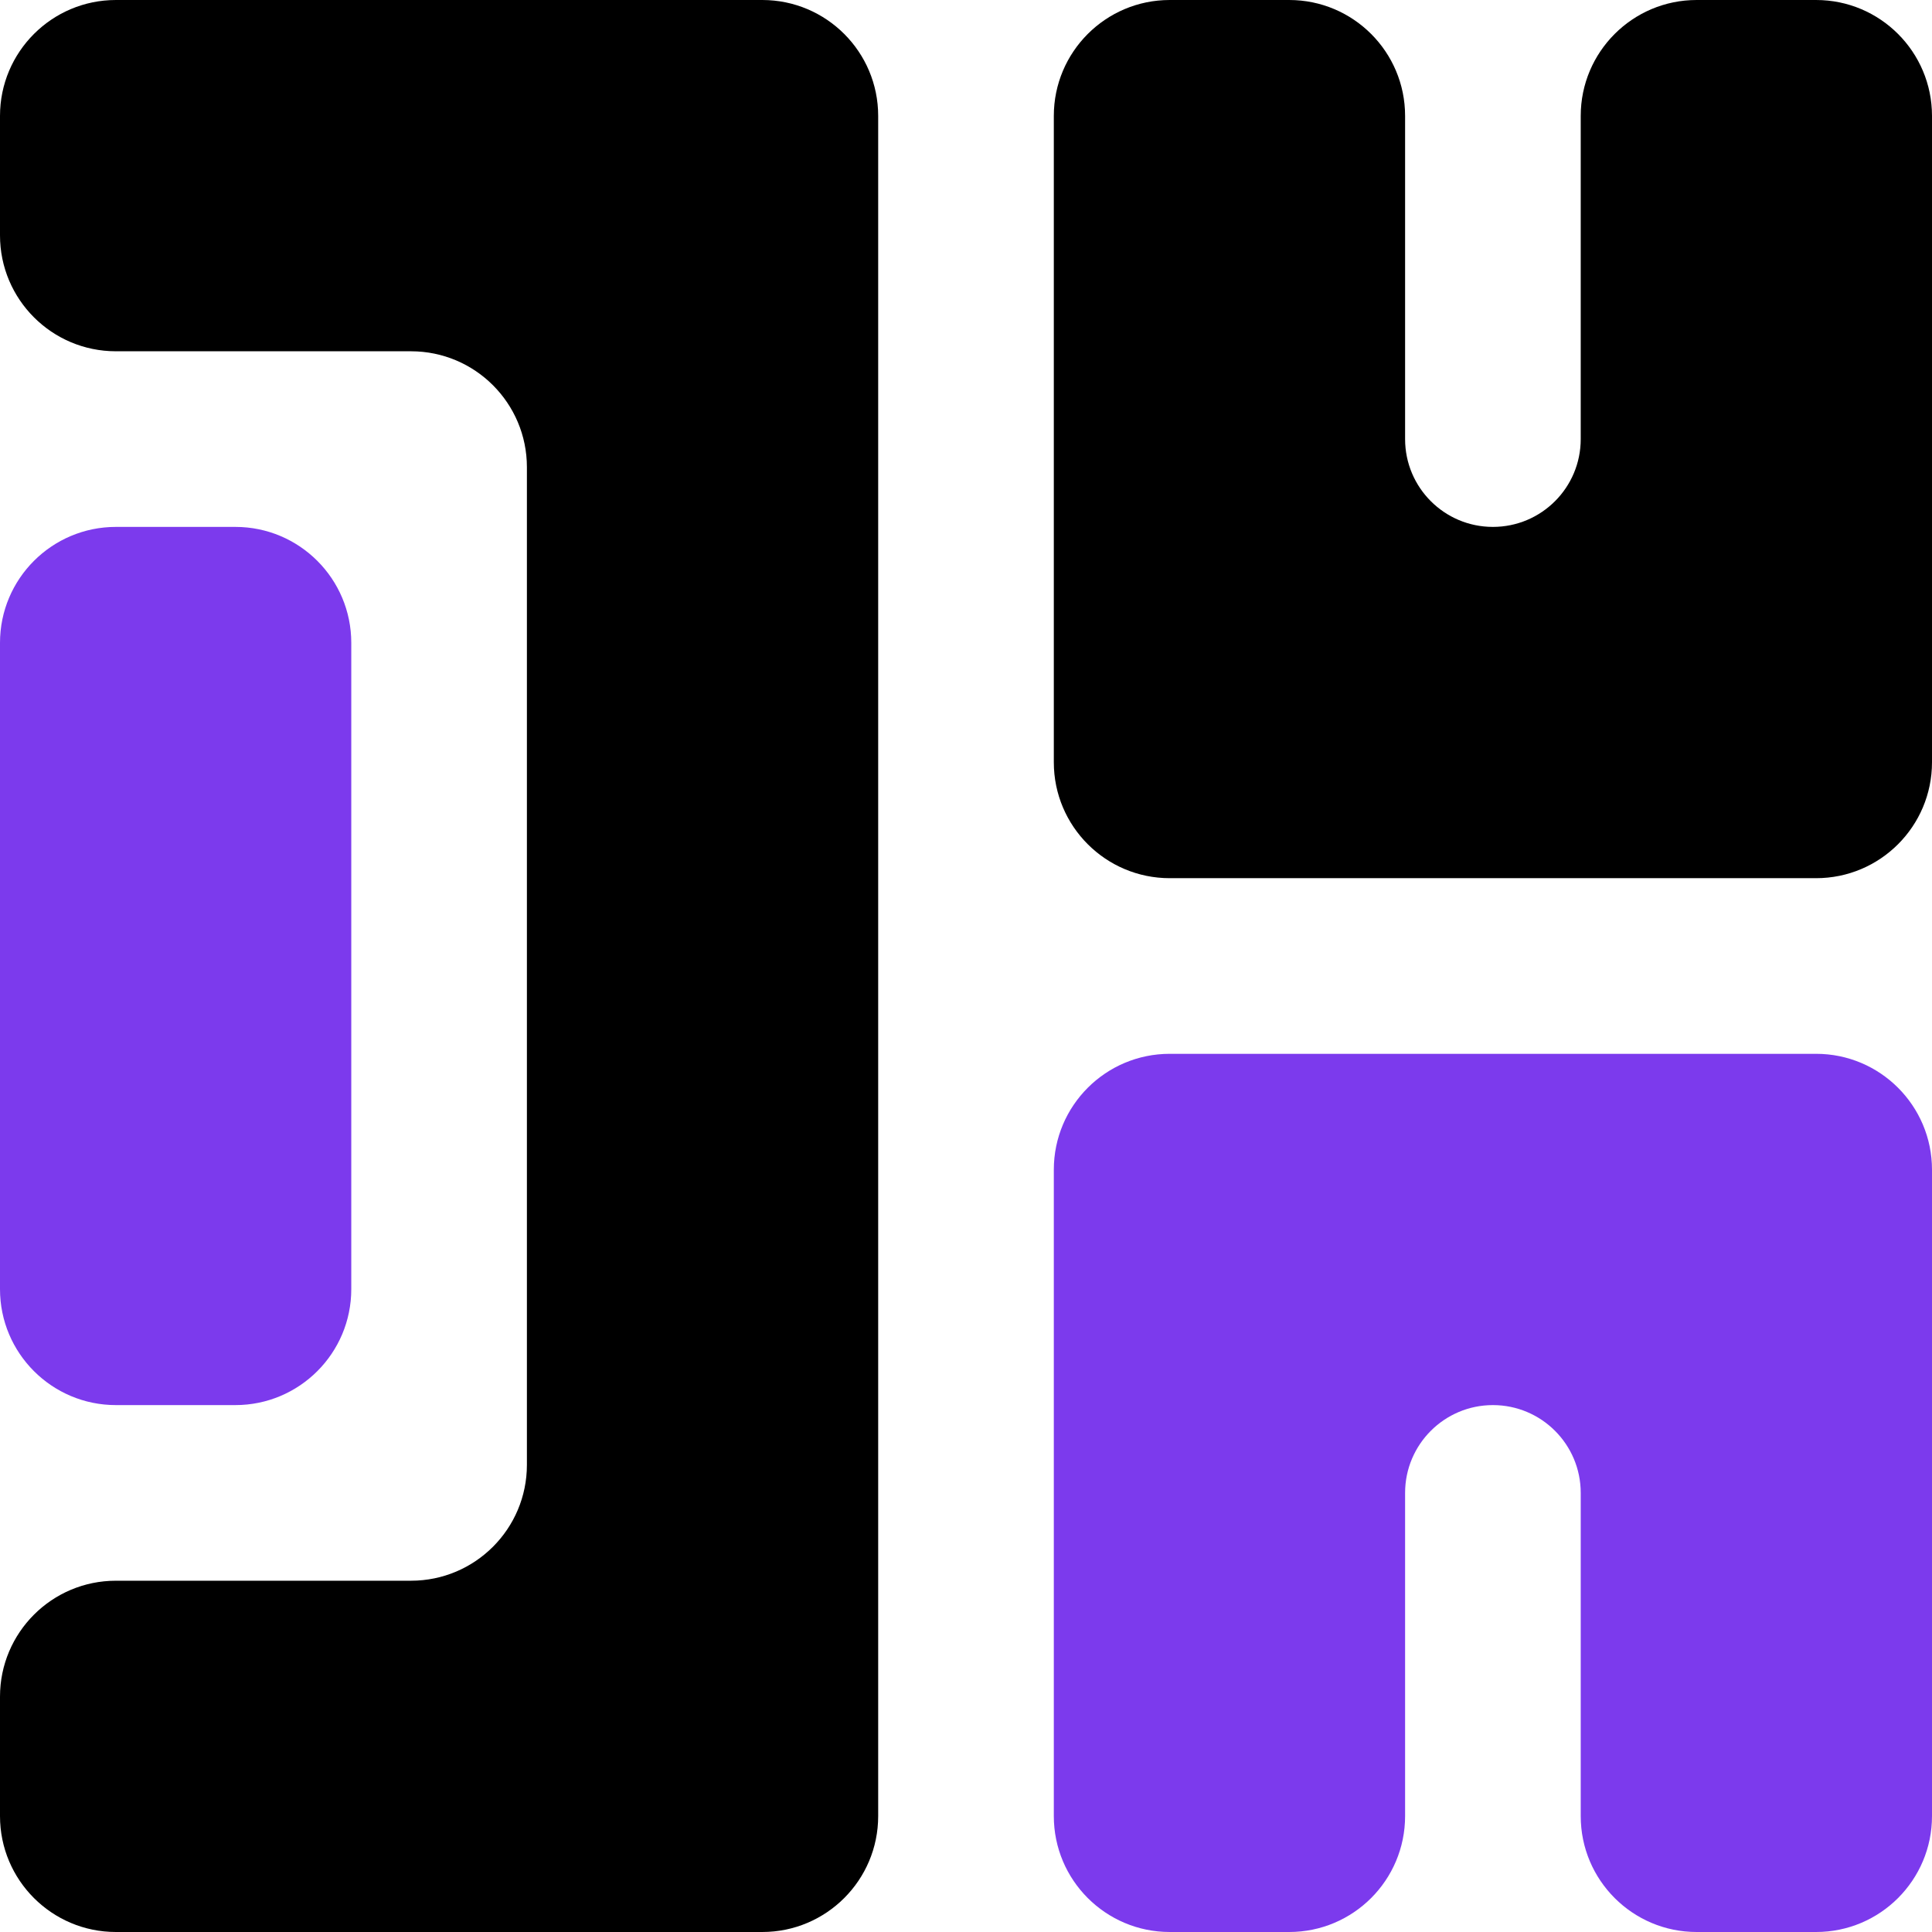
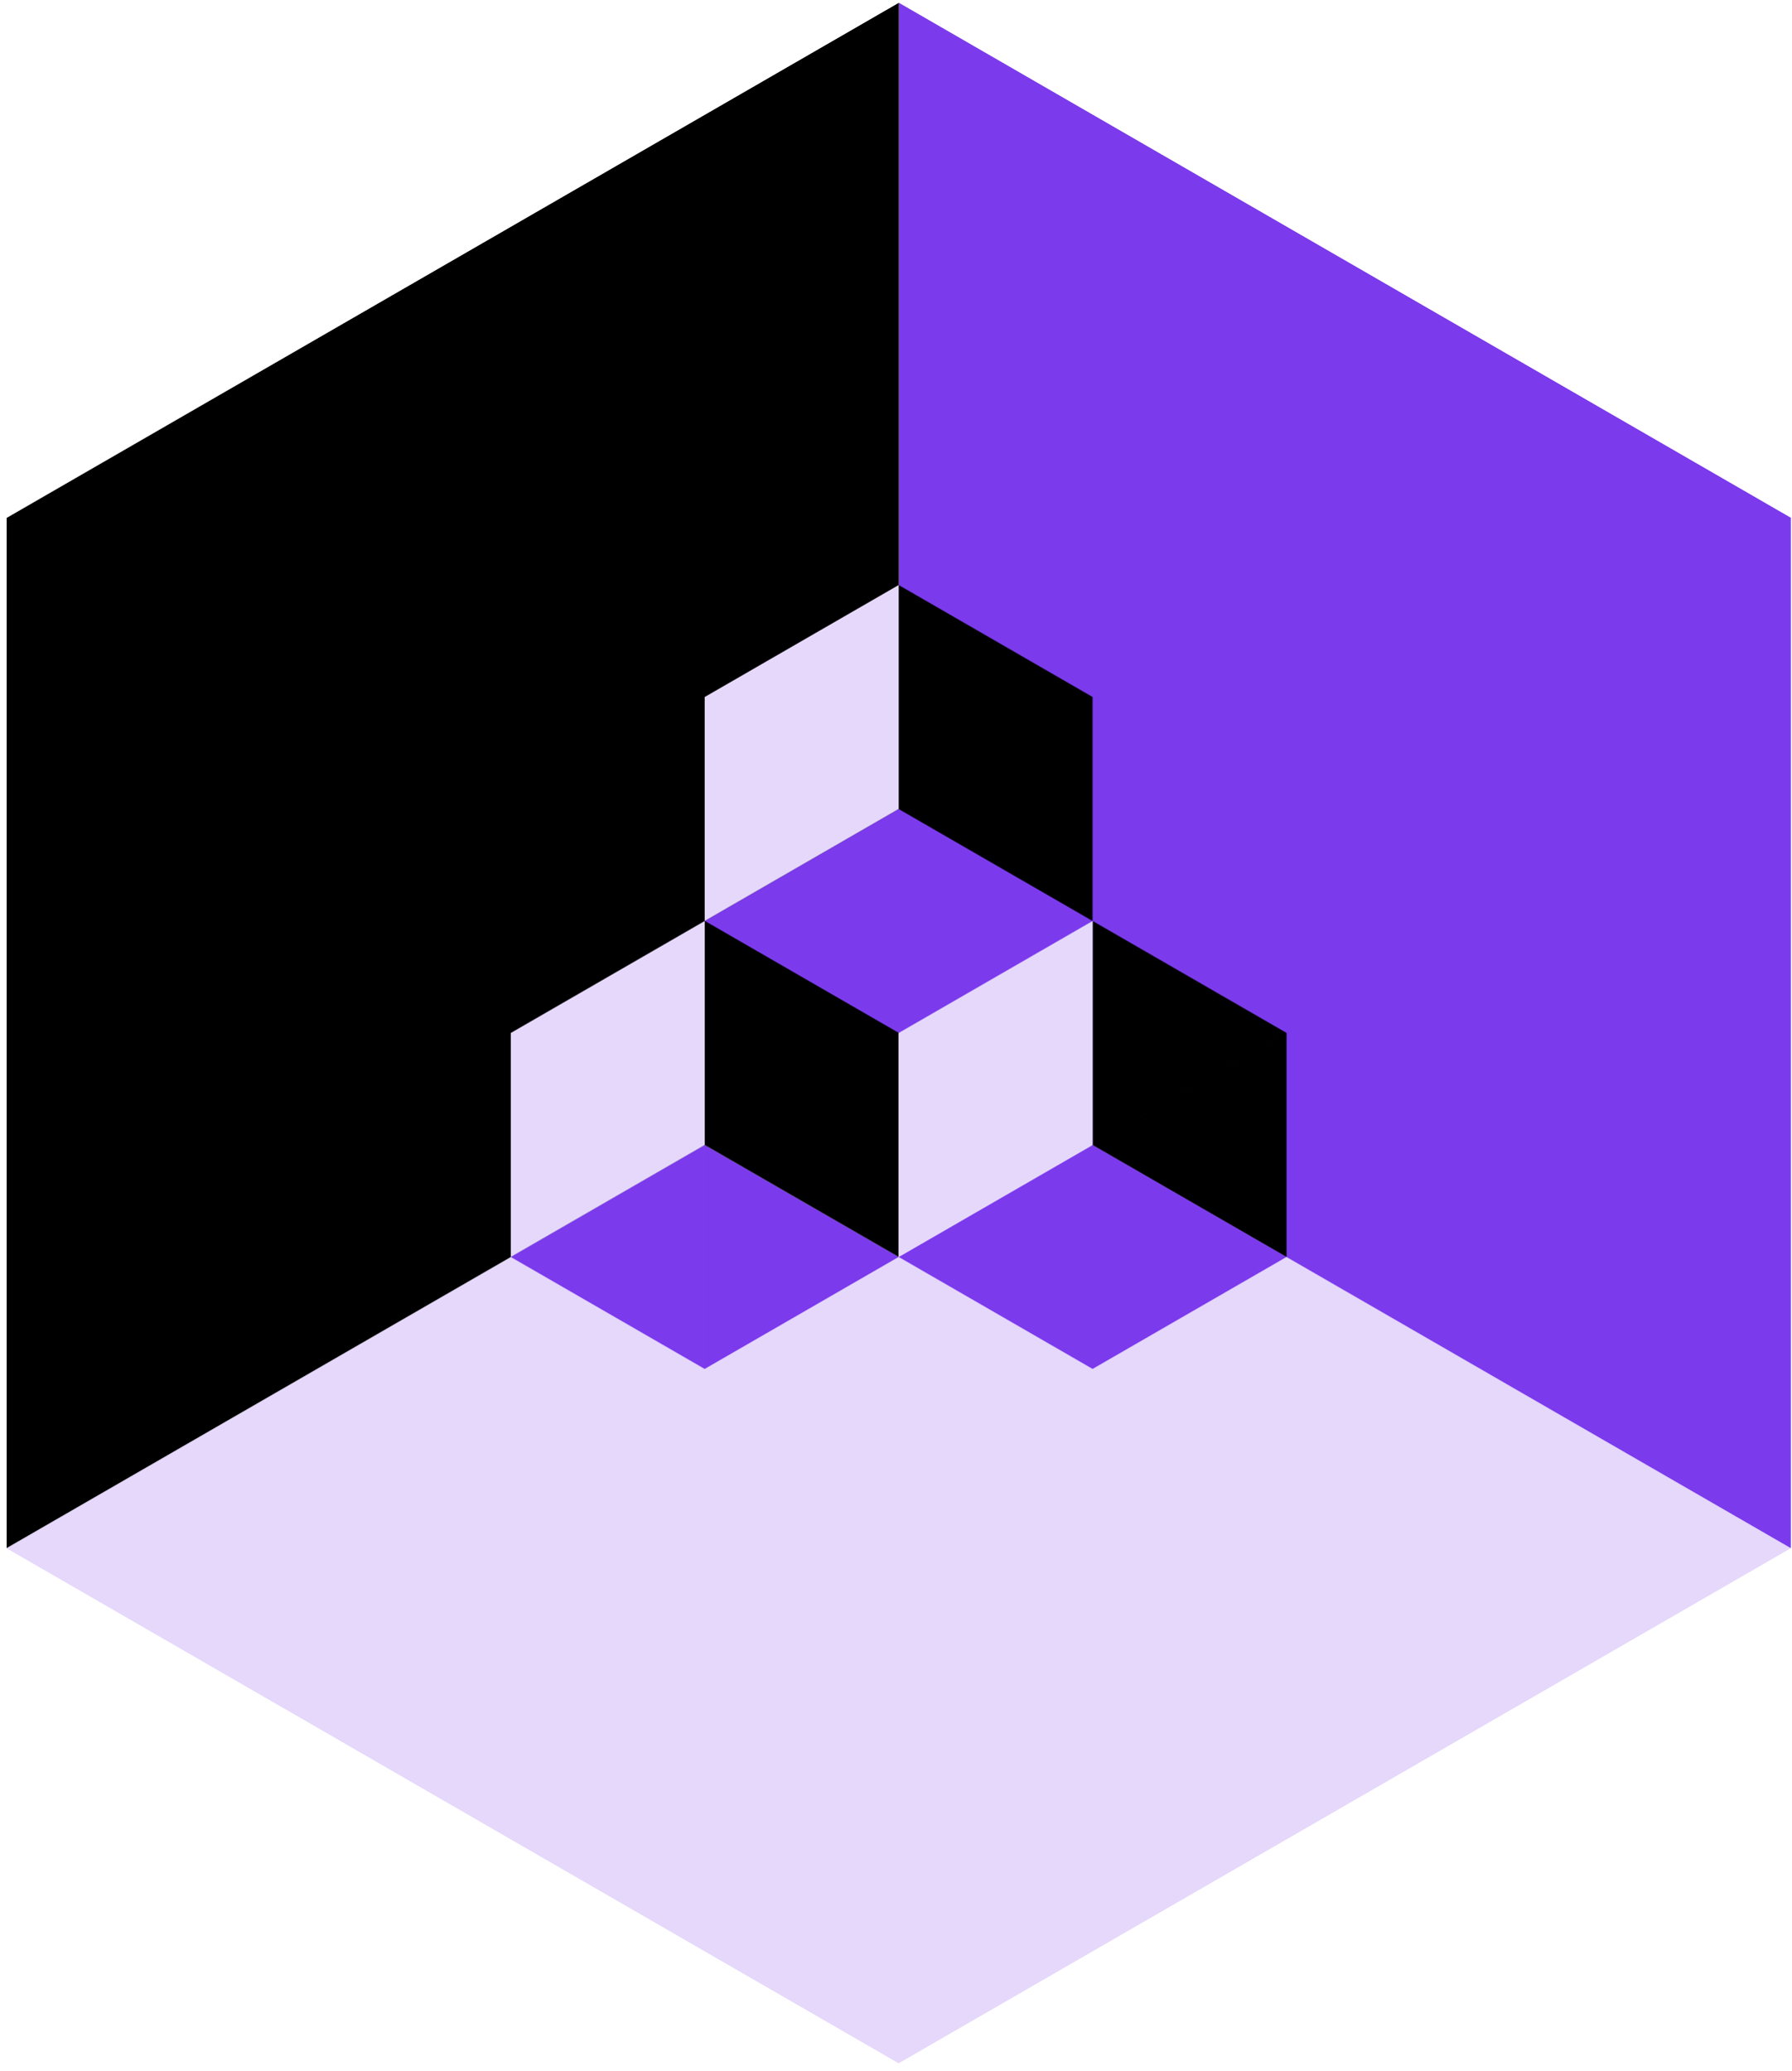
- <svg xmlns="http://www.w3.org/2000/svg" width="200" height="200" viewBox="0 0 200 200" fill="none">
-   <path d="M12 200C5.373 200 2.88928e-05 194.627 2.90959e-05 188L2.94748e-05 175.636C2.96779e-05 169.009 5.373 163.636 12 163.636L42.545 163.636C49.173 163.636 54.545 158.264 54.545 151.636L54.545 48.364C54.545 41.736 49.173 36.364 42.545 36.364L12 36.364C5.373 36.364 2.31132e-05 30.991 1.78236e-05 24.364L7.95581e-06 12C2.66625e-06 5.373 5.373 2.10756e-06 12 2.35453e-06L78.909 4.84792e-06C85.537 5.09489e-06 90.909 5.373 90.909 12L90.909 188C90.909 194.627 85.537 200 78.909 200L12 200Z" fill="black" />
-   <path d="M109.091 12C109.091 5.373 114.464 0 121.091 0L133.455 0C140.082 0 145.455 5.373 145.455 12V45.455C145.455 50.475 149.525 54.545 154.545 54.545V54.545C159.566 54.545 163.636 50.475 163.636 45.455V12C163.636 5.373 169.009 0 175.636 0L188 0C194.627 0 200 5.373 200 12V78.909C200 85.537 194.627 90.909 188 90.909H121.091C114.464 90.909 109.091 85.537 109.091 78.909L109.091 12Z" fill="black" />
-   <path d="M200 188C200 194.627 194.627 200 188 200L175.636 200C169.009 200 163.636 194.627 163.636 188L163.636 154.545C163.636 149.525 159.566 145.455 154.545 145.455V145.455C149.525 145.455 145.455 149.525 145.455 154.545L145.455 188C145.455 194.627 140.082 200 133.455 200L121.091 200C114.463 200 109.091 194.627 109.091 188L109.091 121.091C109.091 114.463 114.463 109.091 121.091 109.091L188 109.091C194.627 109.091 200 114.463 200 121.091L200 188Z" fill="#7C3AED" />
-   <path d="M0 66.545C0 59.918 5.373 54.545 12 54.545H24.364C30.991 54.545 36.364 59.918 36.364 66.545V133.455C36.364 140.082 30.991 145.455 24.364 145.455H12C5.373 145.455 0 140.082 0 133.455V66.545Z" fill="#7C3AED" />
+ <svg xmlns="http://www.w3.org/2000/svg" width="251" height="290" viewBox="0 0 251 290" fill="none">
+   <path fill-rule="evenodd" clip-rule="evenodd" d="M125.881 144.721L0.898 216.88L125.881 289.039L125.881 144.721ZM125.882 289.039L250.864 216.881L125.882 144.722L125.882 289.039Z" fill="#E5D8FB" />
+   <path fill-rule="evenodd" clip-rule="evenodd" d="M250.865 72.567L250.898 72.548L125.916 0.389L125.916 144.704L125.883 144.723L250.865 216.882L250.865 72.567Z" fill="#7C3AED" />
+   <path fill-rule="evenodd" clip-rule="evenodd" d="M125.913 144.705L0.932 216.863L0.932 72.546L0.935 72.547L125.916 0.389L125.916 144.707L125.913 144.705Z" fill="black" />
+   <path fill-rule="evenodd" clip-rule="evenodd" d="M125.877 144.701L153.047 129.015L125.877 113.328V113.328L125.877 113.328L125.877 113.328V113.328L98.707 129.015L125.877 144.702V144.702L125.877 144.702L125.877 144.702V144.701Z" fill="#7C3AED" />
+   <path fill-rule="evenodd" clip-rule="evenodd" d="M153.048 97.643L153.056 97.638L125.885 81.951L125.885 113.324L125.877 113.329L153.048 129.016L153.048 97.643Z" fill="black" />
+   <path fill-rule="evenodd" clip-rule="evenodd" d="M125.884 113.325L98.714 129.012L98.714 97.638L98.714 97.638L125.885 81.951L125.885 113.325L125.884 113.325Z" fill="#E5D8FB" />
+   <path fill-rule="evenodd" clip-rule="evenodd" d="M98.711 191.768L125.881 176.081L98.711 160.394L98.711 191.768ZM98.71 160.394L71.539 176.081L98.71 191.768L98.71 160.394Z" fill="#7C3AED" />
+   <path fill-rule="evenodd" clip-rule="evenodd" d="M125.881 144.708L125.889 144.704L98.718 129.017L98.718 160.39L98.71 160.394L125.881 176.081L125.881 144.708Z" fill="black" />
+   <path fill-rule="evenodd" clip-rule="evenodd" d="M98.717 160.391L71.547 176.078L71.547 144.704L71.547 144.704L98.718 129.017L98.718 160.391L98.717 160.391Z" fill="#E5D8FB" />
+   <path fill-rule="evenodd" clip-rule="evenodd" d="M153.051 160.392L125.881 176.079L153.051 191.765V191.766L180.222 176.079L153.051 160.392V160.392Z" fill="#7C3AED" />
+   <path fill-rule="evenodd" clip-rule="evenodd" d="M153.059 160.388L180.229 144.701L153.059 129.014L153.059 160.388ZM180.222 176.08V144.706L153.051 160.393L180.222 176.08Z" fill="black" />
+   <path fill-rule="evenodd" clip-rule="evenodd" d="M153.059 129.015L125.888 144.702L125.889 144.702L125.889 176.076L153.059 160.389L153.059 160.389L153.059 129.015Z" fill="#E5D8FB" />
</svg>
